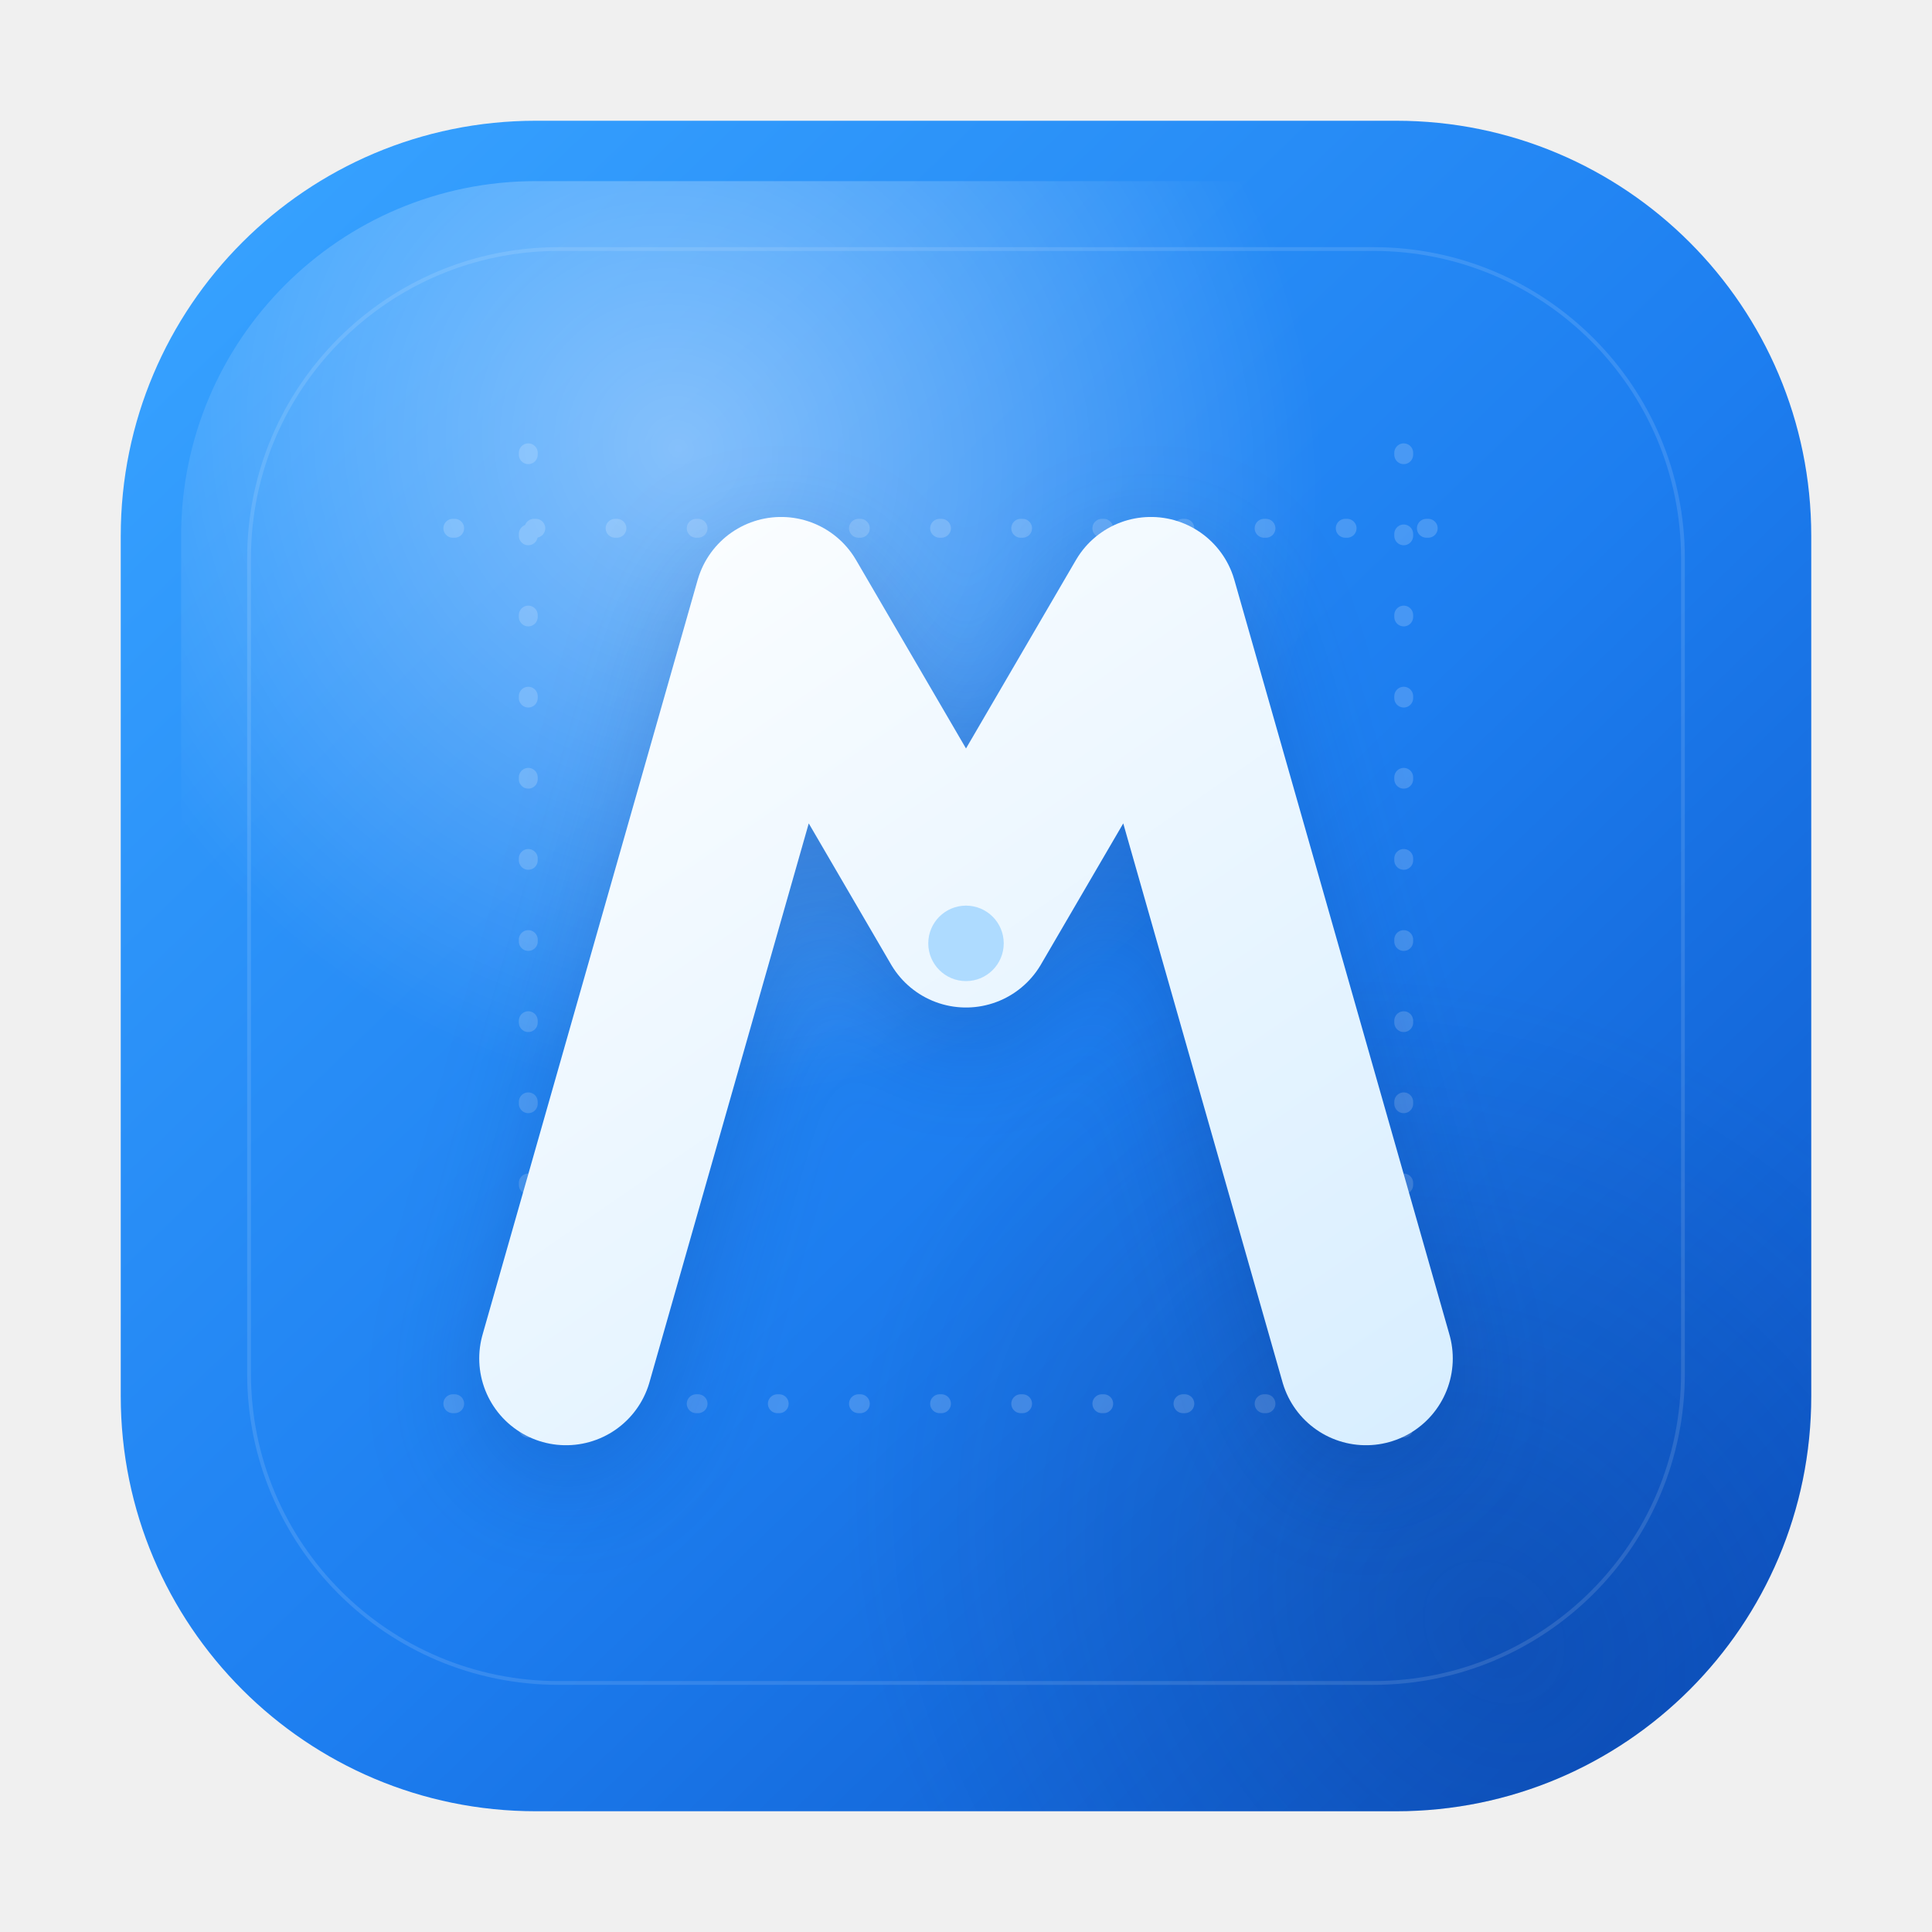
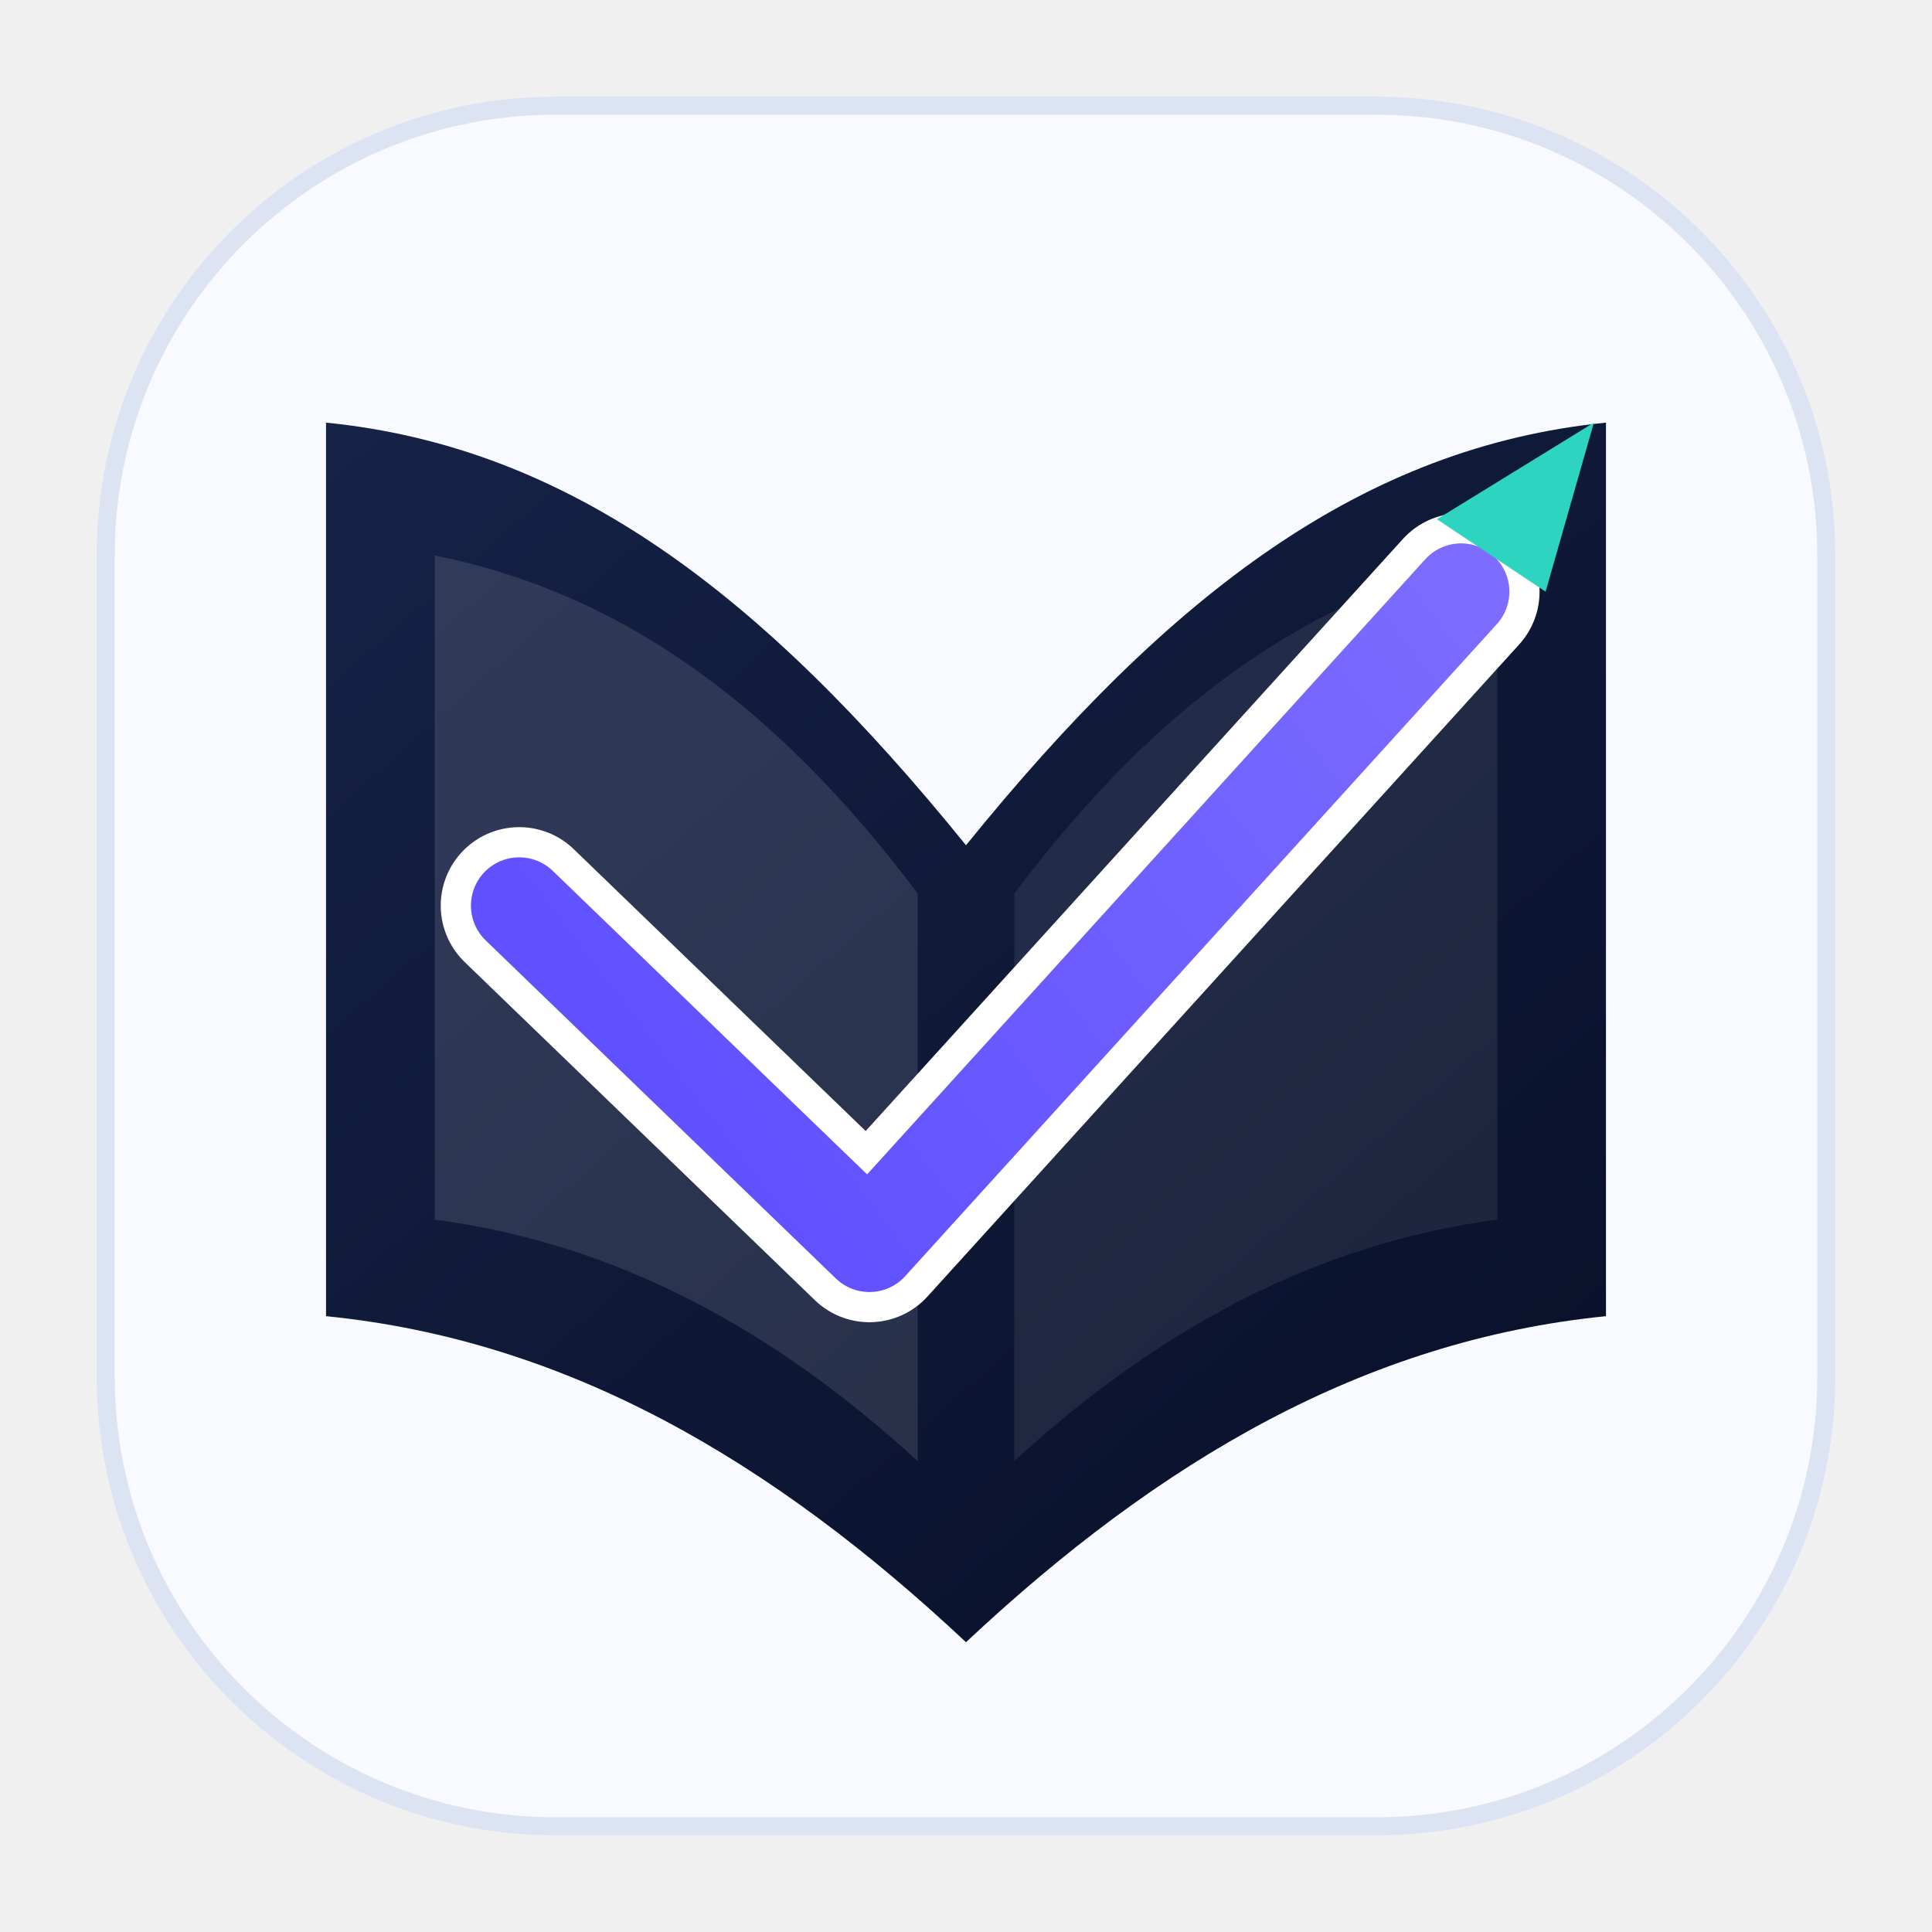
- <svg xmlns="http://www.w3.org/2000/svg" width="1024" height="1024" viewBox="0 0 1024 1024" fill="none">
+ <svg xmlns="http://www.w3.org/2000/svg" width="1024" height="1024" viewBox="0 0 160 160" fill="none">
  <defs>
-     <linearGradient id="bg" x1="120" y1="96" x2="916" y2="920" gradientUnits="userSpaceOnUse">
-       <stop stop-color="#37A2FF" />
-       <stop offset="0.55" stop-color="#1D7EF0" />
-       <stop offset="1" stop-color="#0D56C8" />
+     <linearGradient id="accent" x1="45" y1="105" x2="121" y2="47" gradientUnits="userSpaceOnUse">
+       <stop stop-color="#5B4BFF" />
+       <stop offset="1" stop-color="#7C6CFF" />
    </linearGradient>
-     <radialGradient id="glowTop" cx="0" cy="0" r="1" gradientUnits="userSpaceOnUse" gradientTransform="translate(358 238) rotate(46.8) scale(356 332)">
-       <stop stop-color="white" stop-opacity="0.42" />
-       <stop offset="1" stop-color="white" stop-opacity="0" />
-     </radialGradient>
-     <radialGradient id="glowBottom" cx="0" cy="0" r="1" gradientUnits="userSpaceOnUse" gradientTransform="translate(792 864) rotate(-132.3) scale(382 312)">
-       <stop stop-color="#0A2E7A" stop-opacity="0.28" />
-       <stop offset="1" stop-color="#0A2E7A" stop-opacity="0" />
-     </radialGradient>
-     <linearGradient id="mark" x1="312" y1="224" x2="706" y2="796" gradientUnits="userSpaceOnUse">
-       <stop stop-color="#FFFFFF" />
-       <stop offset="1" stop-color="#D8EEFF" />
+     <linearGradient id="book" x1="31" y1="30" x2="125" y2="137" gradientUnits="userSpaceOnUse">
+       <stop stop-color="#162347" />
+       <stop offset="1" stop-color="#080F28" />
    </linearGradient>
-     <filter id="softShadow" x="164" y="156" width="696" height="712" filterUnits="userSpaceOnUse" color-interpolation-filters="sRGB">
-       <feFlood flood-opacity="0" result="BackgroundImageFix" />
-       <feColorMatrix in="SourceAlpha" type="matrix" values="0 0 0 0 0 0 0 0 0 0 0 0 0 0 0 0 0 0 127 0" result="hardAlpha" />
-       <feOffset dy="20" />
-       <feGaussianBlur stdDeviation="30" />
-       <feColorMatrix type="matrix" values="0 0 0 0 0.043 0 0 0 0 0.188 0 0 0 0 0.502 0 0 0 0.24 0" />
-       <feBlend mode="normal" in2="BackgroundImageFix" result="effect1_dropShadow_1_1" />
-       <feBlend mode="normal" in="SourceGraphic" in2="effect1_dropShadow_1_1" result="shape" />
-     </filter>
  </defs>
-   <rect x="64" y="64" width="896" height="896" rx="220" fill="url(#bg)" />
-   <rect x="96" y="96" width="832" height="832" rx="188" fill="url(#glowTop)" />
-   <rect x="64" y="64" width="896" height="896" rx="220" fill="url(#glowBottom)" />
-   <rect x="132" y="132" width="760" height="760" rx="164" stroke="rgba(255,255,255,0.12)" stroke-width="2" />
-   <g opacity="0.18">
-     <path d="M240 280H784" stroke="white" stroke-width="10" stroke-linecap="round" stroke-dasharray="1 42" />
-     <path d="M240 744H784" stroke="white" stroke-width="10" stroke-linecap="round" stroke-dasharray="1 42" />
-     <path d="M280 240V784" stroke="white" stroke-width="10" stroke-linecap="round" stroke-dasharray="1 42" />
-     <path d="M744 240V784" stroke="white" stroke-width="10" stroke-linecap="round" stroke-dasharray="1 42" />
-   </g>
-   <g filter="url(#softShadow)">
-     <path d="M300 720L414 320L512 488L610 320L724 720" stroke="url(#mark)" stroke-width="92" stroke-linecap="round" stroke-linejoin="round" />
-   </g>
-   <circle cx="512" cy="500" r="20" fill="#9FD4FF" fill-opacity="0.8" />
+   <rect x="8" y="8" width="144" height="144" rx="38" fill="#F8FAFF" />
+   <rect x="8.75" y="8.75" width="142.5" height="142.5" rx="37.25" stroke="#DCE3F2" stroke-width="1.5" />
+   <path d="M27 35C47 37 63 49 80 70V136C64 121 47 111 27 109V35Z" fill="url(#book)" />
+   <path d="M133 35C113 37 97 49 80 70V136C96 121 113 111 133 109V35Z" fill="url(#book)" />
+   <path d="M36 46C51 49 64 58 76 74V121C64 110 51 103 36 101V46Z" fill="#FFFFFF" fill-opacity=".12" />
+   <path d="M124 46C109 49 96 58 84 74V121C96 110 109 103 124 101V46Z" fill="#FFFFFF" fill-opacity=".08" />
+   <path d="M43 75L72 103L121 49" stroke="#FFFFFF" stroke-width="13" stroke-linecap="round" stroke-linejoin="round" />
+   <path d="M43 75L72 103L121 49" stroke="url(#accent)" stroke-width="8" stroke-linecap="round" stroke-linejoin="round" />
+   <path d="M119 43L132 35L128 49Z" fill="#2DD4BF" />
</svg>
